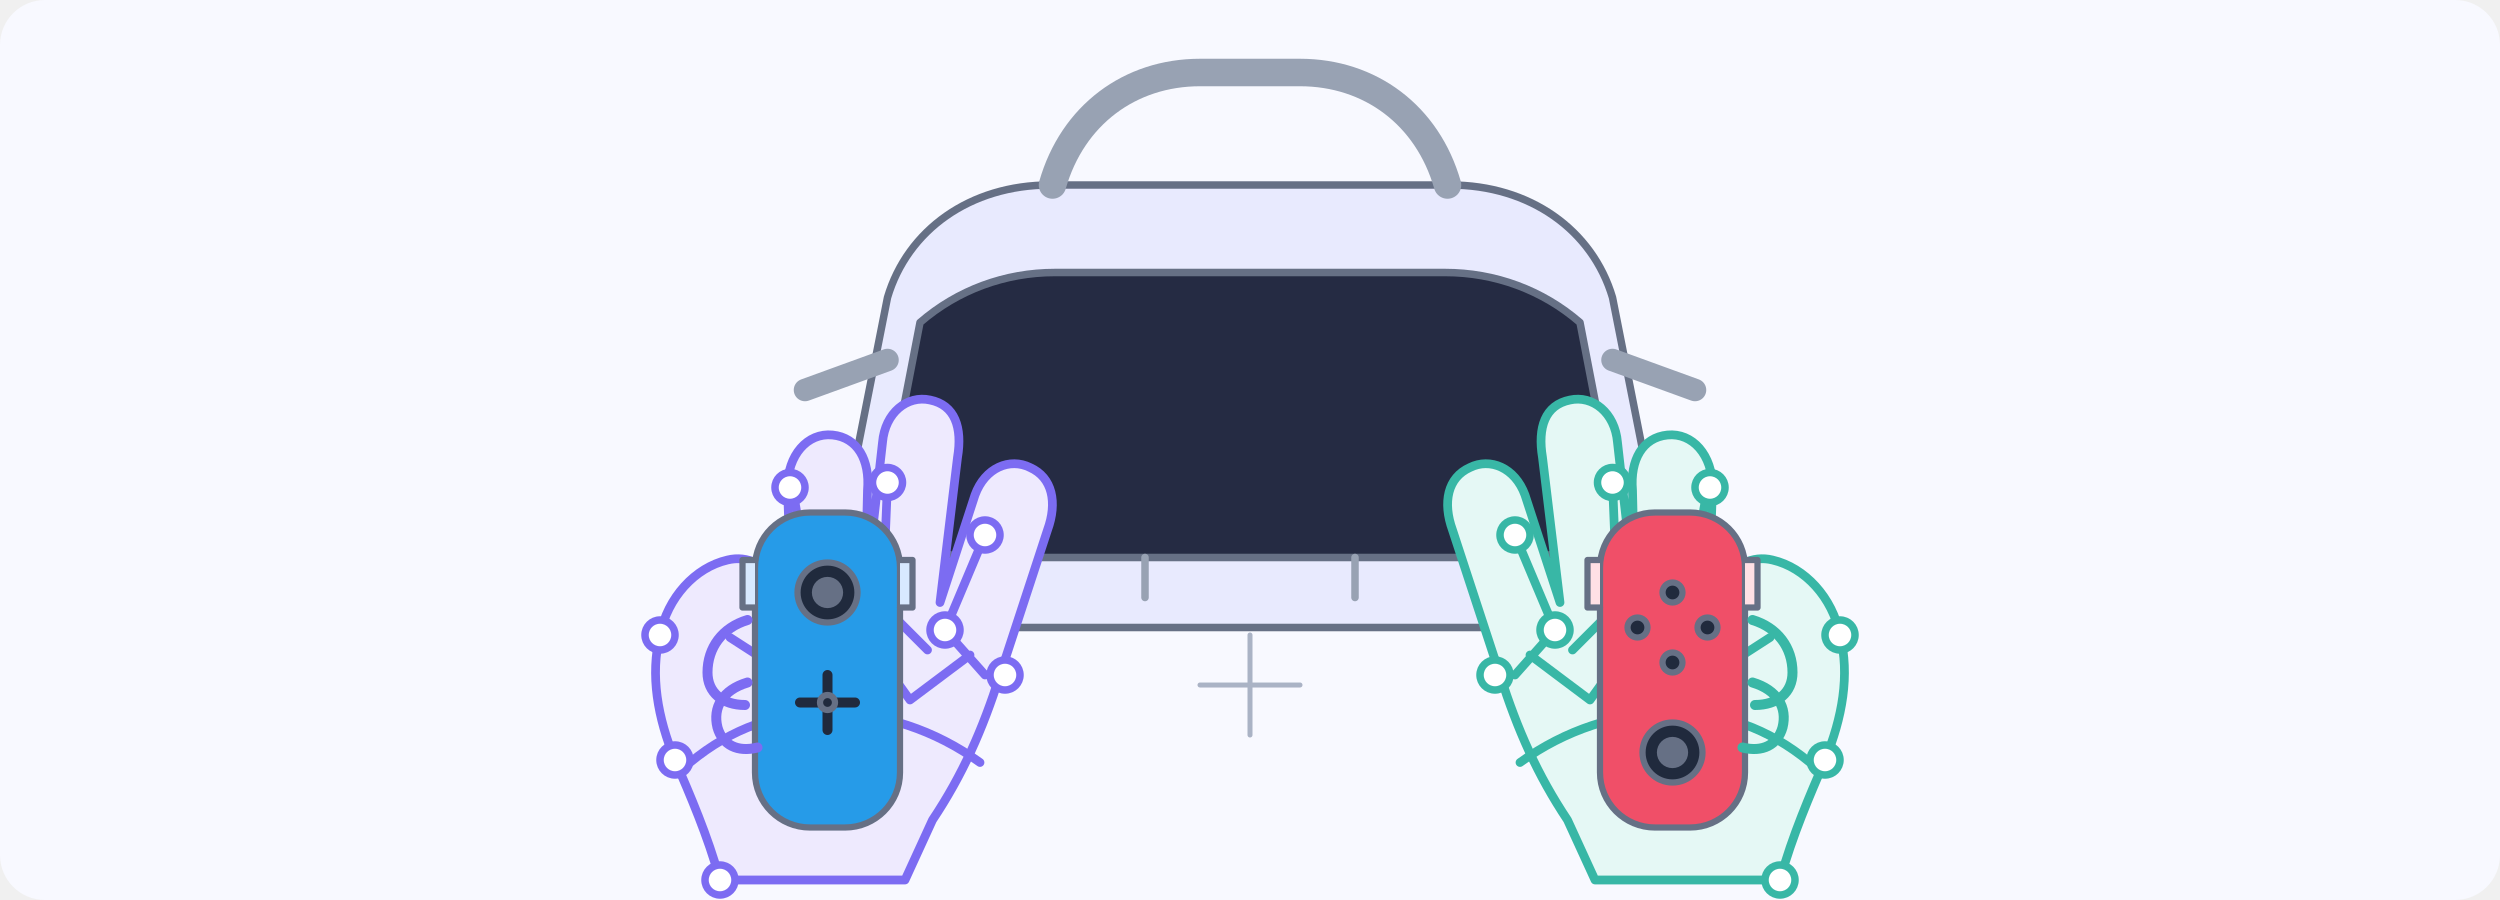
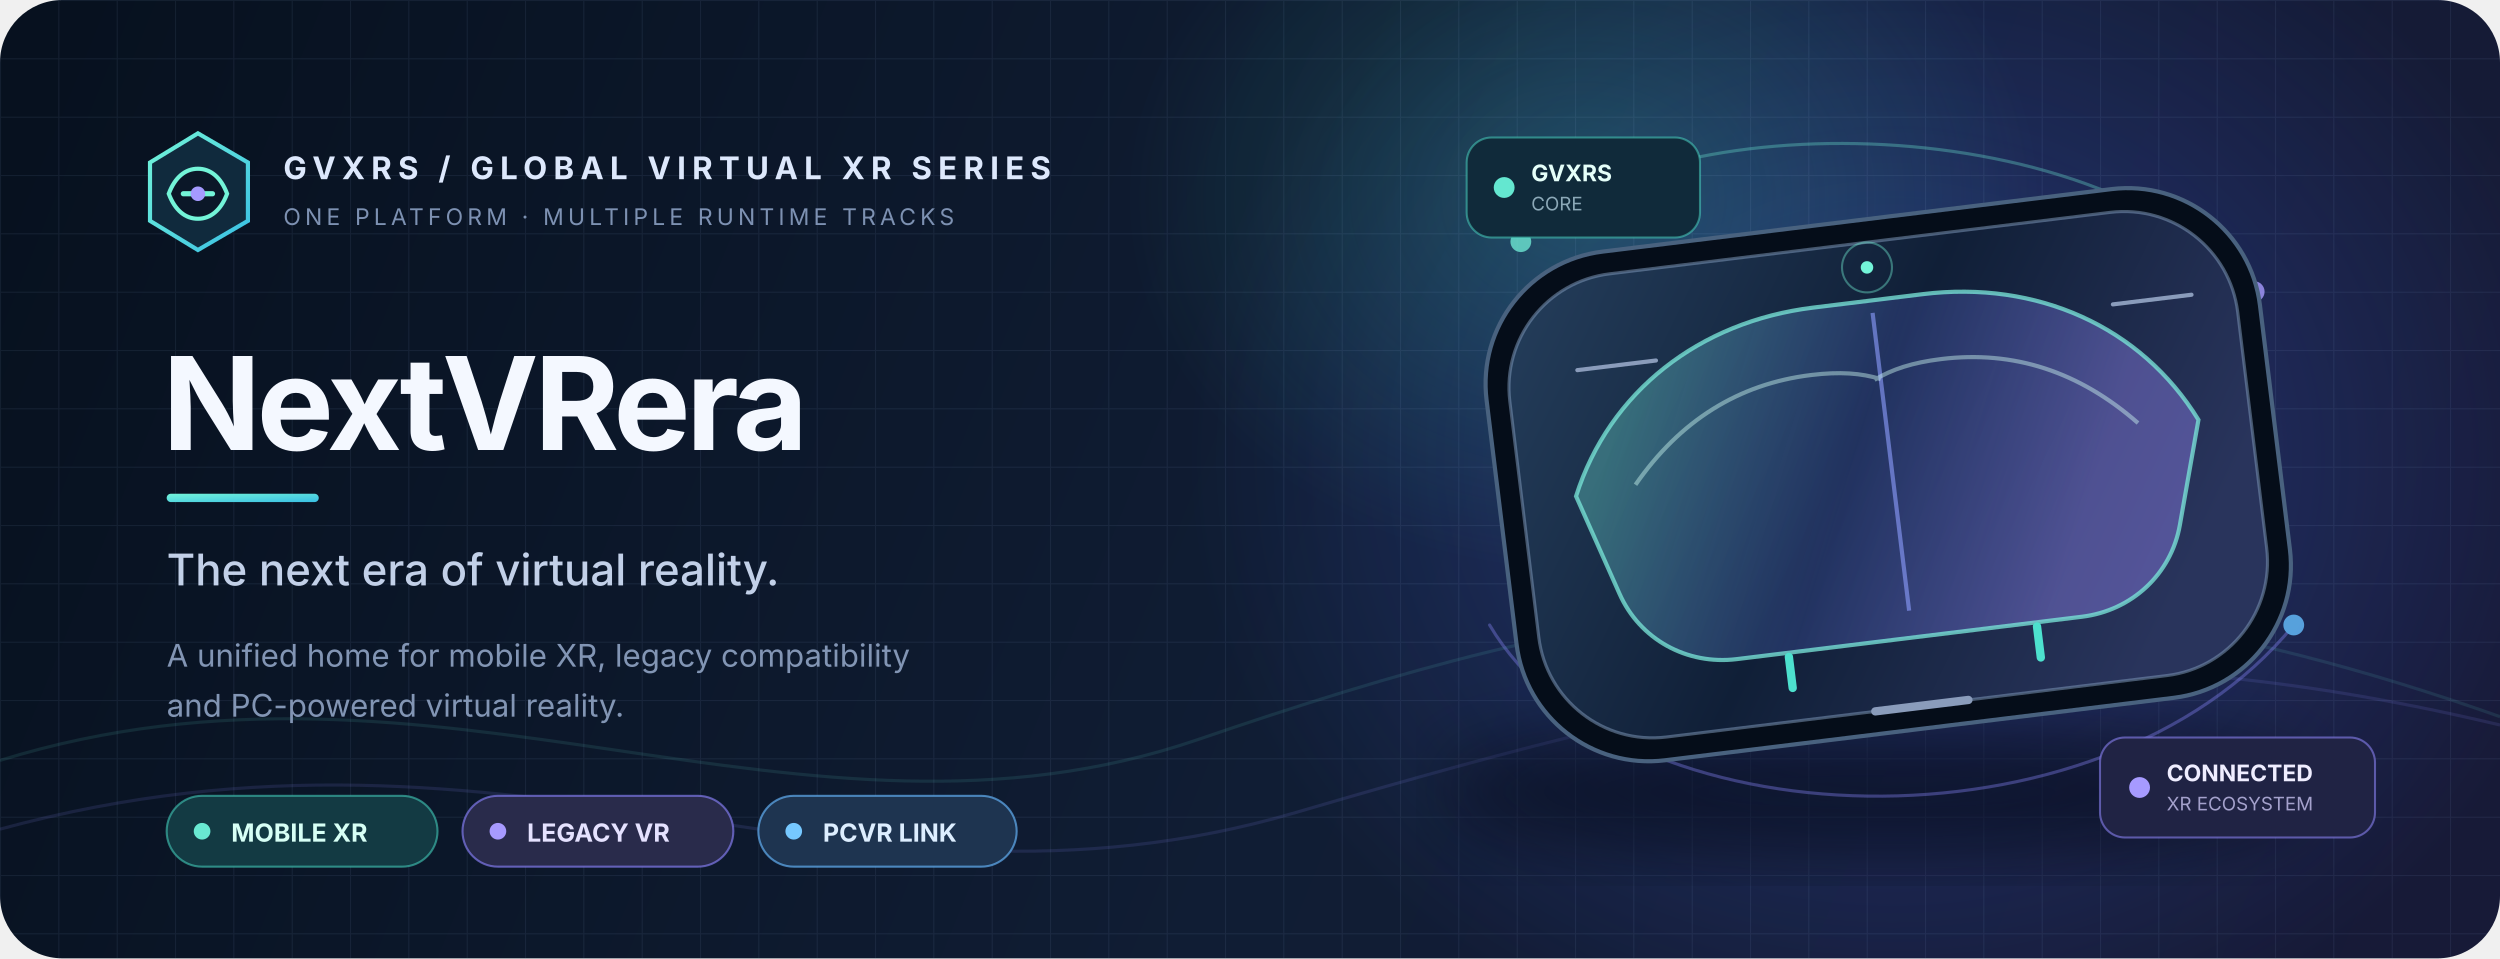
- <svg xmlns="http://www.w3.org/2000/svg" width="1000" height="360" viewBox="0 0 1000 360" fill="none">
-   <rect width="1000" height="360" rx="18" fill="#F8F9FF" />
-   <g stroke="#667085" stroke-width="3" stroke-linecap="round" stroke-linejoin="round">
-     <path d="M355 119c8-27 33-45 65-45h160c32 0 57 18 65 45l16 81c5 27-15 51-43 51H382c-28 0-48-24-43-51l16-81Z" fill="#E8EAFE" />
-     <path d="M368 129c15-13 34-20 54-20h156c20 0 39 7 54 20l11 57c4 20-11 37-32 37H389c-21 0-36-17-32-37l11-57Z" fill="#252B43" />
-     <path d="M421 74c8-28 31-45 59-45h40c28 0 51 17 59 45" stroke="#98A2B3" stroke-width="11" />
-     <path d="M355 144 322 156M645 144l33 12" stroke="#98A2B3" stroke-width="9" />
-     <path d="M458 223v16m84-16v16" stroke="#98A2B3" />
+ <svg xmlns="http://www.w3.org/2000/svg" width="1200" height="460" viewBox="0 0 1200 460" fill="none" role="img" aria-labelledby="title desc">
+   <defs>
+     <linearGradient id="bg" x1="35" y1="0" x2="1165" y2="460" gradientUnits="userSpaceOnUse">
+       <stop stop-color="#07111F" />
+       <stop offset=".55" stop-color="#101D34" />
+       <stop offset="1" stop-color="#171A37" />
+     </linearGradient>
+     <radialGradient id="glowA" cx="0" cy="0" r="1" gradientTransform="matrix(0 300 -340 0 910 220)" gradientUnits="userSpaceOnUse">
+       <stop stop-color="#4D6DFF" stop-opacity=".34" />
+       <stop offset="1" stop-color="#4D6DFF" stop-opacity="0" />
+     </radialGradient>
+     <radialGradient id="glowB" cx="0" cy="0" r="1" gradientTransform="matrix(0 180 -220 0 760 95)" gradientUnits="userSpaceOnUse">
+       <stop stop-color="#45DCC6" stop-opacity=".22" />
+       <stop offset="1" stop-color="#45DCC6" stop-opacity="0" />
+     </radialGradient>
+     <linearGradient id="mint" x1="0" y1="0" x2="1" y2="1">
+       <stop stop-color="#73F4D8" />
+       <stop offset="1" stop-color="#39BFE4" />
+     </linearGradient>
+     <linearGradient id="violet" x1="0" y1="0" x2="1" y2="1">
+       <stop stop-color="#A59AFF" />
+       <stop offset="1" stop-color="#657CFF" />
+     </linearGradient>
+     <linearGradient id="visor" x1="742" y1="127" x2="1030" y2="312" gradientUnits="userSpaceOnUse">
+       <stop stop-color="#233C59" />
+       <stop offset=".5" stop-color="#101F37" />
+       <stop offset="1" stop-color="#29345C" />
+     </linearGradient>
+     <linearGradient id="lens" x1="783" y1="180" x2="990" y2="272" gradientUnits="userSpaceOnUse">
+       <stop stop-color="#6FEAD9" stop-opacity=".33" />
+       <stop offset=".5" stop-color="#667FFF" stop-opacity=".2" />
+       <stop offset="1" stop-color="#9A8CFF" stop-opacity=".38" />
+     </linearGradient>
+     <pattern id="grid" width="28" height="28" patternUnits="userSpaceOnUse">
+       <path d="M28 0H0V28" stroke="#A8C7F8" stroke-opacity=".08" />
+     </pattern>
+     <filter id="shadow" x="680" y="65" width="440" height="360" color-interpolation-filters="sRGB" filterUnits="userSpaceOnUse">
+       <feGaussianBlur stdDeviation="18" />
+     </filter>
+     <filter id="soft" x="0" y="0" width="1200" height="460" color-interpolation-filters="sRGB" filterUnits="userSpaceOnUse">
+       <feGaussianBlur stdDeviation="1.4" />
+     </filter>
+   </defs>
+   <rect width="1200" height="460" rx="30" fill="url(#bg)" />
+   <rect width="1200" height="460" rx="30" fill="url(#glowA)" />
+   <rect width="1200" height="460" rx="30" fill="url(#glowB)" />
+   <rect width="1200" height="460" rx="30" fill="url(#grid)" />
+   <path d="M0 365C210 300 385 420 575 355s360-105 625-11" stroke="#6CE8D2" stroke-opacity=".11" stroke-width="1.5" />
+   <path d="M0 398C250 330 407 453 622 390s355-95 578-42" stroke="#8E8AFF" stroke-opacity=".13" stroke-width="1.5" />
+   <g transform="translate(72 62)">
+     <path d="M23 2 47 16v28L23 58 0 44V16L23 2Z" fill="#102A3D" stroke="url(#mint)" stroke-width="2" />
+     <path d="M9 31c3-8 8-12 14-12s11 4 14 12c-3 8-8 12-14 12S12 39 9 31Z" fill="#0B1728" stroke="#73F4D8" stroke-width="2" />
+     <path d="M16 31h14" stroke="#73F4D8" stroke-width="2.5" stroke-linecap="round" />
+     <circle cx="23" cy="31" r="3.5" fill="#A59AFF" />
+     <text x="64" y="24" fill="#DDE8FC" font-family="Inter,Segoe UI,Arial,sans-serif" font-size="15" font-weight="700" letter-spacing="3">GVXRS  /  GLOBAL VIRTUAL XR SERIES</text>
+     <text x="64" y="46" fill="#7D91B2" font-family="Inter,Segoe UI,Arial,sans-serif" font-size="11" letter-spacing="2">ONE PLATFORM · MULTIPLE RUNTIME TRACKS</text>
  </g>
-   <g stroke="#7C6CF2" stroke-width="3.5" stroke-linecap="round" stroke-linejoin="round">
-     <path d="M288 352c-5-18-12-34-18-48-7-17-10-34-6-50 3-15 14-27 27-30 8-2 16 2 19 10l7 18-2-57c0-13 8-22 18-21 10 1 15 10 14 22l-1 43 7-62c1-12 10-19 19-17 10 2 13 11 11 23l-7 58 14-43c4-11 14-15 22-11 9 4 11 14 7 25l-19 58c-7 22-15 40-27 58l-11 24Z" fill="#EEEAFE" />
-     <path d="M276 305c17-14 35-20 55-20 22 0 43 7 61 20M292 255l31 20 23-20 18 25 24-18M317 195l8 47 23 18M355 193l-2 49 18 18M394 214l-16 38 16 18" />
+   <g font-family="Inter,Segoe UI,Arial,sans-serif">
+     <text x="78" y="216" fill="#F4F8FF" font-size="62" font-weight="750" letter-spacing="-2">NextVRera</text>
+     <rect x="80" y="237" width="73" height="4" rx="2" fill="url(#mint)" />
+     <text x="80" y="281" fill="#C2D0E8" font-size="21" font-weight="500">The next era of virtual reality.</text>
+     <text x="80" y="320" fill="#8295B4" font-size="15">A unified home for mobile XR, legacy compatibility</text>
+     <text x="80" y="344" fill="#8295B4" font-size="15">and PC-powered virtual reality.</text>
+     <g transform="translate(80 382)">
+       <rect width="130" height="34" rx="17" fill="#133A43" stroke="#3EBDAE" stroke-opacity=".65" />
+       <circle cx="17" cy="17" r="4" fill="#69E9D2" />
+       <text x="31" y="22" font-size="12" fill="#D7FFF5" font-weight="650">MOBILE XR</text>
+       <rect x="142" width="130" height="34" rx="17" fill="#292B4B" stroke="#8880F7" stroke-opacity=".65" />
+       <circle cx="159" cy="17" r="4" fill="#A79AFF" />
+       <text x="173" y="22" font-size="12" fill="#E5E2FF" font-weight="650">LEGACY VR</text>
+       <rect x="284" width="124" height="34" rx="17" fill="#1E3450" stroke="#67B9FF" stroke-opacity=".65" />
+       <circle cx="301" cy="17" r="4" fill="#76C8FF" />
+       <text x="315" y="22" font-size="12" fill="#DDEEFF" font-weight="650">PCVR LINK</text>
+     </g>
  </g>
-   <g fill="#FFFFFF" stroke="#7C6CF2" stroke-width="3">
-     <circle cx="288" cy="352" r="6" />
-     <circle cx="270" cy="304" r="6" />
-     <circle cx="264" cy="254" r="6" />
-     <circle cx="307" cy="234" r="6" />
-     <circle cx="316" cy="195" r="6" />
-     <circle cx="325" cy="242" r="6" />
-     <circle cx="355" cy="193" r="6" />
-     <circle cx="353" cy="242" r="6" />
-     <circle cx="394" cy="214" r="6" />
-     <circle cx="378" cy="252" r="6" />
-     <circle cx="402" cy="270" r="6" />
-     <circle cx="331" cy="285" r="6" />
+   <ellipse cx="900" cy="380" rx="210" ry="32" fill="#020711" opacity=".55" filter="url(#shadow)" />
+   <g opacity=".8" stroke-linecap="round">
+     <path d="M730 116C788 51 1002 48 1082 140" stroke="#6DE6D2" stroke-opacity=".42" stroke-width="1.5" />
+     <path d="M715 300C777 405 1008 414 1101 300" stroke="#8A89FF" stroke-opacity=".45" stroke-width="1.5" />
+     <circle cx="730" cy="116" r="5" fill="#6DE6D2" />
+     <circle cx="1082" cy="140" r="5" fill="#A69AFF" />
+     <circle cx="1101" cy="300" r="5" fill="#65BFFF" />
  </g>
-   <g stroke="#38B7A6" stroke-width="3.5" stroke-linecap="round" stroke-linejoin="round">
-     <path d="M712 352c5-18 12-34 18-48 7-17 10-34 6-50-3-15-14-27-27-30-8-2-16 2-19 10l-7 18 2-57c0-13-8-22-18-21-10 1-15 10-14 22l1 43-7-62c-1-12-10-19-19-17-10 2-13 11-11 23l7 58-14-43c-4-11-14-15-22-11-9 4-11 14-7 25l19 58c7 22 15 40 27 58l11 24Z" fill="#E5F8F5" />
-     <path d="M724 305c-17-14-35-20-55-20-22 0-43 7-61 20M708 255l-31 20-23-20-18 25-24-18M683 195l-8 47-23 18M645 193l2 49-18 18M606 214l16 38-16 18" />
+   <g transform="rotate(-7 905 225)">
+     <rect x="719" y="105" width="374" height="246" rx="64" fill="#050D19" stroke="#49627F" stroke-width="2" />
+     <rect x="730" y="116" width="352" height="224" rx="55" fill="url(#visor)" stroke="#7B94B5" stroke-opacity=".55" stroke-width="1.5" />
+     <path d="M756 220c22-48 69-76 124-76h53c55 0 102 28 124 76l-15 49c-7 23-28 38-52 38H823c-24 0-45-15-52-38l-15-49Z" fill="url(#lens)" stroke="#7BE9DB" stroke-opacity=".75" stroke-width="2" />
+     <path d="M908 150v144" stroke="#8E9FFF" stroke-opacity=".6" stroke-width="2" />
+     <path d="M785 218c25-28 55-42 90-42 14 0 24 2 33 6M1028 218c-25-28-55-42-90-42-14 0-24 2-33 6" stroke="#D3FFF7" stroke-opacity=".43" stroke-width="2" />
+     <path d="M848 309v15m120-15v15" stroke="#4DE1CE" stroke-width="4" stroke-linecap="round" />
+     <circle cx="908" cy="128" r="3" fill="#73F4D8" />
+     <circle cx="908" cy="128" r="12" stroke="#73F4D8" stroke-opacity=".4" />
+     <path d="M764 160h38M1023 160h38" stroke="#8A9CBB" stroke-width="2" stroke-linecap="round" />
+     <path d="M886 340h45" stroke="#8A9CBB" stroke-width="4" stroke-linecap="round" />
  </g>
-   <g fill="#FFFFFF" stroke="#38B7A6" stroke-width="3">
-     <circle cx="712" cy="352" r="6" />
-     <circle cx="730" cy="304" r="6" />
-     <circle cx="736" cy="254" r="6" />
-     <circle cx="693" cy="234" r="6" />
-     <circle cx="684" cy="195" r="6" />
-     <circle cx="675" cy="242" r="6" />
-     <circle cx="645" cy="193" r="6" />
-     <circle cx="647" cy="242" r="6" />
-     <circle cx="606" cy="214" r="6" />
-     <circle cx="622" cy="252" r="6" />
-     <circle cx="598" cy="270" r="6" />
-     <circle cx="669" cy="285" r="6" />
-   </g>
-   <g stroke="#667085" stroke-width="2.5" stroke-linecap="round" stroke-linejoin="round">
-     <rect x="302" y="205" width="58" height="126" rx="22" fill="#269BE8" />
-     <circle cx="331" cy="237" r="12" fill="#202A3D" />
-     <circle cx="331" cy="237" r="5" fill="#667085" />
-     <path d="M331 270v22m-11-11h22" stroke="#202A3D" stroke-width="4" />
-     <circle cx="331" cy="281" r="3" fill="#202A3D" />
-     <path d="M302 224h-5v19h5M360 224h5v19h-5" fill="#D8E9FF" />
-     <path d="M299 248c-10 3-16 11-16 21 0 8 6 13 15 13M299 273c-10 3-14 10-12 18 2 7 8 10 16 8" fill="none" stroke="#7C6CF2" stroke-width="4" />
-     <rect x="640" y="205" width="58" height="126" rx="22" fill="#F04F68" />
-     <circle cx="669" cy="237" r="4" fill="#202A3D" />
-     <circle cx="655" cy="251" r="4" fill="#202A3D" />
-     <circle cx="683" cy="251" r="4" fill="#202A3D" />
-     <circle cx="669" cy="265" r="4" fill="#202A3D" />
-     <circle cx="669" cy="301" r="12" fill="#202A3D" />
-     <circle cx="669" cy="301" r="5" fill="#667085" />
-     <path d="M640 224h-5v19h5M698 224h5v19h-5" fill="#FFE0E5" />
-     <path d="M701 248c10 3 16 11 16 21 0 8-6 13-15 13M701 273c10 3 14 10 12 18-2 7-8 10-16 8" fill="none" stroke="#38B7A6" stroke-width="4" />
-   </g>
-   <g stroke="#AAB3C5" stroke-width="2" stroke-linecap="round">
-     <path d="M480 274h40M500 254v40" />
+   <g>
+     <rect x="704" y="66" width="112" height="48" rx="12" fill="#102A3A" stroke="#4DDCC8" stroke-opacity=".5" />
+     <circle cx="722" cy="90" r="5" fill="#64E7D0" />
+     <text x="735" y="87" fill="#E5FFF9" font-family="Inter,Arial,sans-serif" font-size="11" font-weight="700">GVXRS</text>
+     <text x="735" y="101" fill="#8CA9B8" font-family="Inter,Arial,sans-serif" font-size="9">CORE</text>
+     <rect x="1008" y="354" width="132" height="48" rx="12" fill="#202344" stroke="#9288FF" stroke-opacity=".55" />
+     <circle cx="1027" cy="378" r="5" fill="#A69AFF" />
+     <text x="1040" y="375" fill="#EFEDFF" font-family="Inter,Arial,sans-serif" font-size="11" font-weight="700">CONNECTED</text>
+     <text x="1040" y="389" fill="#A4A1CC" font-family="Inter,Arial,sans-serif" font-size="9">XR ECOSYSTEM</text>
  </g>
</svg>
